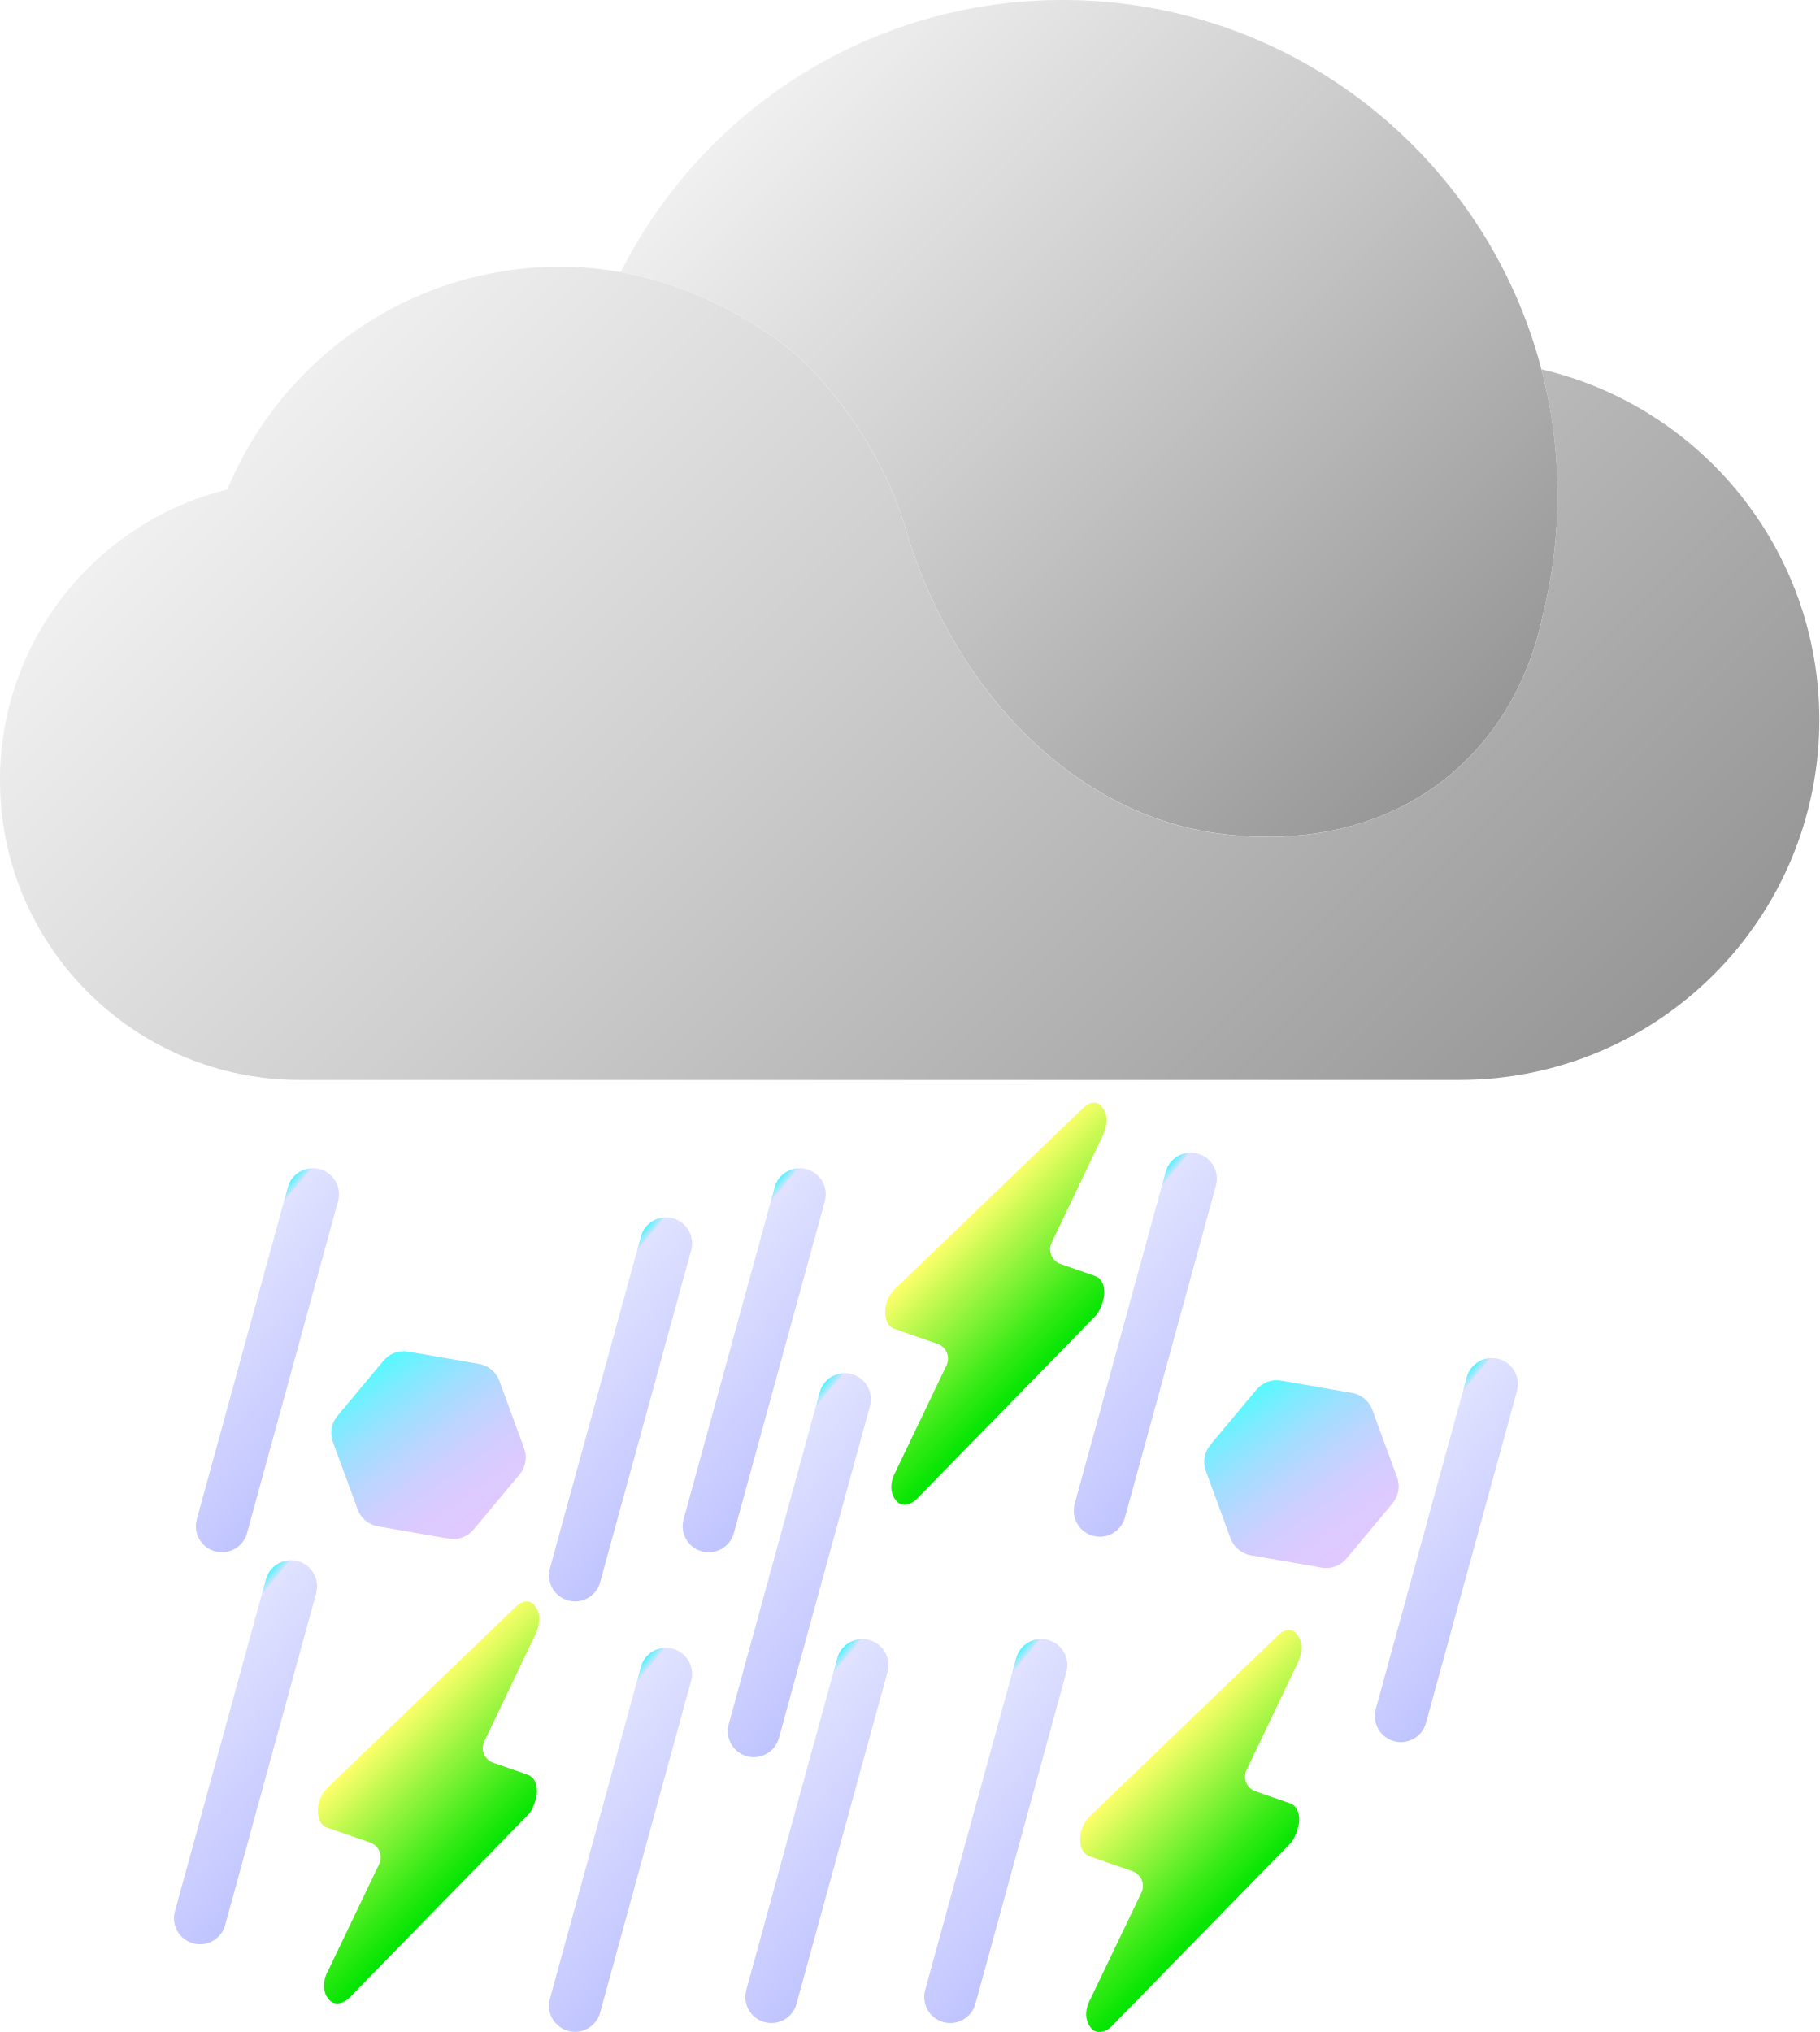
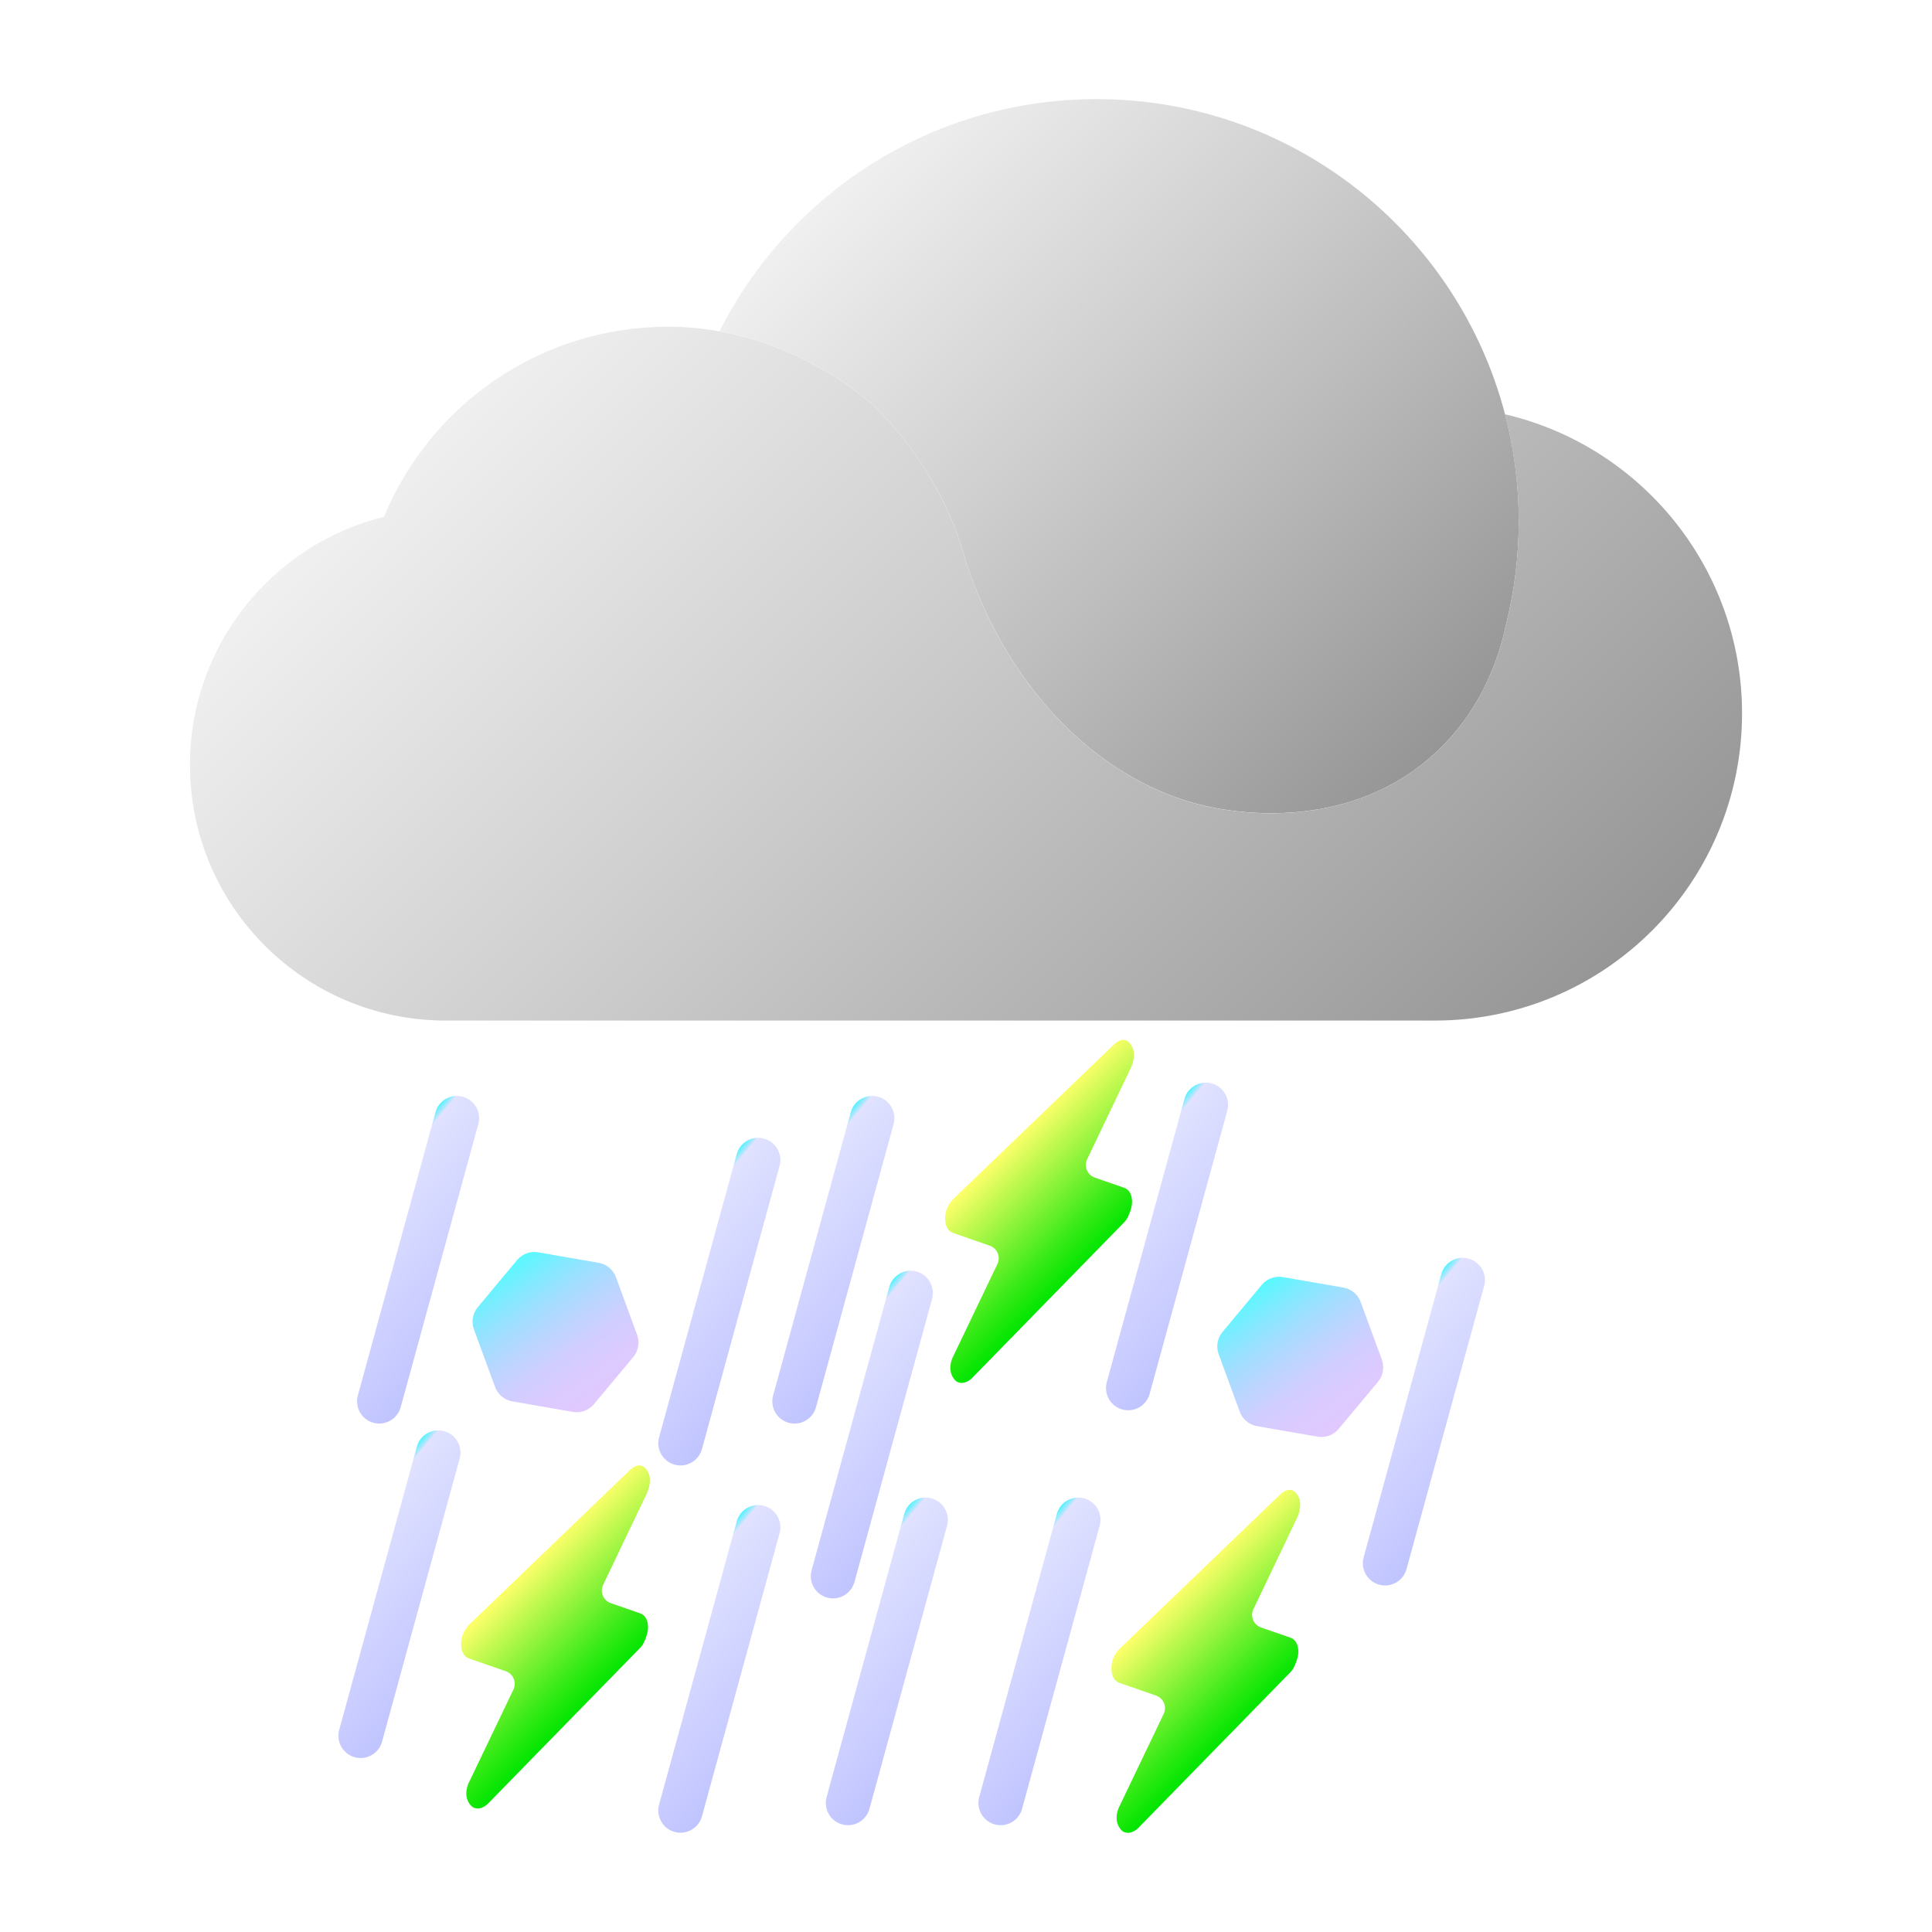
- <svg xmlns="http://www.w3.org/2000/svg" xmlns:xlink="http://www.w3.org/1999/xlink" id="_图层_1" data-name="图层 1" viewBox="0 0 401.68 448.67">
+ <svg xmlns="http://www.w3.org/2000/svg" xmlns:xlink="http://www.w3.org/1999/xlink" id="_图层_1" data-name="图层 1" viewBox="0 0 500 500">
  <defs>
    <style>
      .cls-1 {
        fill: url(#_未命名的渐变_630-2);
      }

      .cls-2 {
        fill: url(#_未命名的渐变_207-9);
      }

      .cls-3 {
        fill: url(#_未命名的渐变_129-2);
      }

      .cls-4 {
        fill: url(#_未命名的渐变_207-5);
      }

      .cls-5 {
        fill: url(#_未命名的渐变_207);
      }

      .cls-6 {
        fill: url(#_未命名的渐变_630);
      }

      .cls-7 {
        fill: url(#_未命名的渐变_207-3);
      }

      .cls-8 {
        fill: url(#_未命名的渐变_207-4);
      }

      .cls-9 {
        fill: url(#_未命名的渐变_207-6);
      }

      .cls-10 {
        fill: url(#_未命名的渐变_251-3);
      }

      .cls-11 {
        fill: url(#_未命名的渐变_129);
      }

      .cls-12 {
        fill: url(#_未命名的渐变_207-7);
      }

      .cls-13 {
        fill: url(#_未命名的渐变_207-10);
      }

      .cls-14 {
        fill: url(#_未命名的渐变_207-2);
      }

      .cls-15 {
        fill: url(#_未命名的渐变_251);
      }

      .cls-16 {
        fill: url(#_未命名的渐变_207-8);
      }

      .cls-17 {
        fill: url(#_未命名的渐变_251-2);
      }
    </style>
-     <linearGradient id="_未命名的渐变_630" data-name="未命名的渐变 630" x1="331.82" y1="159.74" x2="180.72" y2="8.64" gradientUnits="userSpaceOnUse">
+     <linearGradient id="_未命名的渐变_630" data-name="未命名的渐变 630" x1="380.98" y1="185.4" x2="229.88" y2="34.31" gradientUnits="userSpaceOnUse">
      <stop offset="0" stop-color="#969696" />
      <stop offset=".6" stop-color="#cecece" />
      <stop offset="1" stop-color="#f0f0f0" />
    </linearGradient>
-     <linearGradient id="_未命名的渐变_630-2" data-name="未命名的渐变 630" x1="315.78" y1="277.79" x2="91.44" y2="53.45" xlink:href="#_未命名的渐变_630" />
-     <linearGradient id="_未命名的渐变_207" data-name="未命名的渐变 207" x1="181.59" y1="286.47" x2="139.42" y2="271.93" gradientTransform="translate(6.04 88.44) scale(1 .76)" gradientUnits="userSpaceOnUse">
+     <linearGradient id="_未命名的渐变_630-2" data-name="未命名的渐变 630" x1="364.94" y1="303.45" x2="140.6" y2="79.11" xlink:href="#_未命名的渐变_630" />
+     <linearGradient id="_未命名的渐变_207" data-name="未命名的渐变 207" x1="230.75" y1="312.14" x2="188.58" y2="297.59" gradientTransform="translate(6.04 94.63) scale(1 .76)" gradientUnits="userSpaceOnUse">
      <stop offset="0" stop-color="#c0c4ff" />
      <stop offset=".96" stop-color="#e0e2ff" />
      <stop offset=".96" stop-color="#cae4ff" />
      <stop offset=".99" stop-color="#76eeff" />
      <stop offset="1" stop-color="#55f3ff" />
    </linearGradient>
-     <linearGradient id="_未命名的渐变_207-2" data-name="未命名的渐变 207" x1="96.15" y1="435.57" x2="53.99" y2="421.03" gradientTransform="translate(-20.83 61.84) scale(1 .76)" xlink:href="#_未命名的渐变_207" />
-     <linearGradient id="_未命名的渐变_207-3" data-name="未命名的渐变 207" x1="155.99" y1="310.52" x2="113.82" y2="295.97" gradientTransform="translate(2.13 81.03) scale(1 .76)" xlink:href="#_未命名的渐变_207" />
-     <linearGradient id="_未命名的渐变_207-4" data-name="未命名的渐变 207" x1="260.5" y1="399.97" x2="218.33" y2="385.42" gradientTransform="translate(-19.53 106.24) scale(1 .76)" xlink:href="#_未命名的渐变_207" />
-     <linearGradient id="_未命名的渐变_207-5" data-name="未命名的渐变 207" x1="203.15" y1="340.48" x2="160.98" y2="325.93" gradientTransform="translate(-5.56 92.68) scale(1 .76)" xlink:href="#_未命名的渐变_207" />
-     <linearGradient id="_未命名的渐变_207-6" data-name="未命名的渐变 207" x1="263.95" y1="252.02" x2="221.79" y2="237.47" gradientTransform="translate(10.02 111.14) scale(1 .76)" xlink:href="#_未命名的渐变_207" />
-     <linearGradient id="_未命名的渐变_207-7" data-name="未命名的渐变 207" x1="340.05" y1="286.47" x2="297.88" y2="271.93" gradientTransform="translate(.4 130.33) scale(1 .76)" xlink:href="#_未命名的渐变_207" />
-     <linearGradient id="_未命名的渐变_207-8" data-name="未命名的渐变 207" x1="77.92" y1="323.9" x2="35.76" y2="309.36" gradientTransform="translate(2.22 60.03) scale(1 .76)" xlink:href="#_未命名的渐变_207" />
-     <linearGradient id="_未命名的渐变_207-9" data-name="未命名的渐变 207" x1="222.41" y1="413.72" x2="180.25" y2="399.17" gradientTransform="translate(-20.94 95.8) scale(1 .76)" xlink:href="#_未命名的渐变_207" />
-     <linearGradient id="_未命名的渐变_207-10" data-name="未命名的渐变 207" x1="181.11" y1="431.29" x2="138.94" y2="416.74" gradientTransform="translate(-23 84.41) scale(1 .76)" xlink:href="#_未命名的渐变_207" />
-     <linearGradient id="_未命名的渐变_251" data-name="未命名的渐变 251" x1="207.44" y1="274.73" x2="233.05" y2="300.34" gradientUnits="userSpaceOnUse">
+     <linearGradient id="_未命名的渐变_207-2" data-name="未命名的渐变 207" x1="145.31" y1="461.24" x2="103.15" y2="446.69" gradientTransform="translate(-20.83 68.02) scale(1 .76)" xlink:href="#_未命名的渐变_207" />
+     <linearGradient id="_未命名的渐变_207-3" data-name="未命名的渐变 207" x1="205.15" y1="336.18" x2="162.98" y2="321.63" gradientTransform="translate(2.13 87.21) scale(1 .76)" xlink:href="#_未命名的渐变_207" />
+     <linearGradient id="_未命名的渐变_207-4" data-name="未命名的渐变 207" x1="309.66" y1="425.63" x2="267.49" y2="411.08" gradientTransform="translate(-19.53 112.42) scale(1 .76)" xlink:href="#_未命名的渐变_207" />
+     <linearGradient id="_未命名的渐变_207-5" data-name="未命名的渐变 207" x1="252.31" y1="366.14" x2="210.14" y2="351.59" gradientTransform="translate(-5.56 98.87) scale(1 .76)" xlink:href="#_未命名的渐变_207" />
+     <linearGradient id="_未命名的渐变_207-6" data-name="未命名的渐变 207" x1="313.11" y1="277.68" x2="270.95" y2="263.13" gradientTransform="translate(10.02 117.33) scale(1 .76)" xlink:href="#_未命名的渐变_207" />
+     <linearGradient id="_未命名的渐变_207-7" data-name="未命名的渐变 207" x1="389.21" y1="312.14" x2="347.04" y2="297.59" gradientTransform="translate(.4 136.51) scale(1 .76)" xlink:href="#_未命名的渐变_207" />
+     <linearGradient id="_未命名的渐变_207-8" data-name="未命名的渐变 207" x1="127.08" y1="349.57" x2="84.92" y2="335.02" gradientTransform="translate(2.22 66.22) scale(1 .76)" xlink:href="#_未命名的渐变_207" />
+     <linearGradient id="_未命名的渐变_207-9" data-name="未命名的渐变 207" x1="271.57" y1="439.38" x2="229.41" y2="424.83" gradientTransform="translate(-20.94 101.98) scale(1 .76)" xlink:href="#_未命名的渐变_207" />
+     <linearGradient id="_未命名的渐变_207-10" data-name="未命名的渐变 207" x1="230.27" y1="456.95" x2="188.1" y2="442.4" gradientTransform="translate(-23 90.59) scale(1 .76)" xlink:href="#_未命名的渐变_207" />
+     <linearGradient id="_未命名的渐变_251" data-name="未命名的渐变 251" x1="256.6" y1="300.39" x2="282.21" y2="326" gradientUnits="userSpaceOnUse">
      <stop offset="0" stop-color="#ffff6b" />
      <stop offset=".25" stop-color="#bcf84e" />
      <stop offset=".77" stop-color="#35ea16" />
      <stop offset="1" stop-color="#00e500" />
    </linearGradient>
-     <linearGradient id="_未命名的渐变_251-2" data-name="未命名的渐变 251" x1="82.18" y1="384.85" x2="107.79" y2="410.46" xlink:href="#_未命名的渐变_251" />
-     <linearGradient id="_未命名的渐变_251-3" data-name="未命名的渐变 251" x1="250.47" y1="391.16" x2="276.08" y2="416.77" xlink:href="#_未命名的渐变_251" />
-     <linearGradient id="_未命名的渐变_129" data-name="未命名的渐变 129" x1="307.55" y1="312.81" x2="277.61" y2="282.88" gradientTransform="translate(50.03 -18.01) rotate(9.85)" gradientUnits="userSpaceOnUse">
+     <linearGradient id="_未命名的渐变_251-2" data-name="未命名的渐变 251" x1="131.34" y1="410.51" x2="156.95" y2="436.12" xlink:href="#_未命名的渐变_251" />
+     <linearGradient id="_未命名的渐变_251-3" data-name="未命名的渐变 251" x1="299.63" y1="416.82" x2="325.24" y2="442.43" xlink:href="#_未命名的渐变_251" />
+     <linearGradient id="_未命名的渐变_129" data-name="未命名的渐变 129" x1="356.71" y1="338.47" x2="326.77" y2="308.54" gradientTransform="translate(55.15 -26.05) rotate(9.85)" gradientUnits="userSpaceOnUse">
      <stop offset="0" stop-color="#e0c9ff" />
      <stop offset=".18" stop-color="#dccaff" />
      <stop offset=".35" stop-color="#d0ceff" />
      <stop offset=".51" stop-color="#bcd5ff" />
      <stop offset=".68" stop-color="#a1deff" />
      <stop offset=".85" stop-color="#7eebff" />
      <stop offset="1" stop-color="#57f9ff" />
    </linearGradient>
-     <linearGradient id="_未命名的渐变_129-2" data-name="未命名的渐变 129" x1="116.57" y1="339.48" x2="86.63" y2="309.54" xlink:href="#_未命名的渐变_129" />
+     <linearGradient id="_未命名的渐变_129-2" data-name="未命名的渐变 129" x1="165.73" y1="365.14" x2="135.79" y2="335.2" xlink:href="#_未命名的渐变_129" />
  </defs>
  <g>
-     <path class="cls-6" d="M343.89,109.25c0,9.19-1.14,18.12-3.28,26.64,0,.03-.01,.05-.03,.09-.62,3.03-1.89,8.2-4.59,14.12-2.92,6.42-7.5,13.69-14.75,20.05-10.58,9.3-22.57,12.9-32.52,14.1-7.84,.95-14.41,.42-18,0-.71-.09-1.3-.16-1.77-.23-8.56-1.13-16.8-3.95-24.47-8.21-19.64-10.9-35.53-31.18-43.74-56.39-6.28-23.76-22.43-38.9-24.44-40.68-3.39-3-18.03-14.84-39.26-18.66C155.01,24.44,191.96,0,234.62,0c50.76,0,93.44,34.61,105.7,81.53,2.33,8.85,3.56,18.15,3.56,27.73Z" />
-     <path class="cls-1" d="M401.68,158.94c0,43.92-35.59,79.51-79.51,79.51H66.18C29.63,238.45,0,208.82,0,172.28c0-31.03,21.38-57.08,50.21-64.21,11.91-28.86,40.33-49.18,73.51-49.18,4.67,0,9.12,.44,13.31,1.21,21.23,3.82,35.87,15.66,39.26,18.66,2.01,1.78,18.16,16.92,24.44,40.68,8.21,25.21,24.11,45.49,43.74,56.39,7.67,4.26,15.91,7.09,24.47,8.21,.47,.07,1.06,.13,1.77,.23,3.59,.42,10.17,.95,18,0,9.95-1.21,21.94-4.81,32.52-14.1,7.25-6.36,11.83-13.63,14.75-20.05,2.71-5.92,3.98-11.09,4.59-14.12,.01-.04,.03-.07,.03-.09,2.14-8.52,3.28-17.45,3.28-26.64s-1.23-18.87-3.56-27.73c35.17,8.2,61.36,39.75,61.36,77.42Z" />
+     <path class="cls-6" d="M393.05,134.92c0,9.19-1.14,18.12-3.28,26.64,0,.03-.01,.05-.03,.09-.62,3.03-1.89,8.2-4.59,14.12-2.92,6.42-7.5,13.69-14.75,20.05-10.58,9.3-22.57,12.9-32.52,14.1-7.84,.95-14.41,.42-18,0-.71-.09-1.3-.16-1.77-.23-8.56-1.13-16.8-3.95-24.47-8.21-19.64-10.9-35.53-31.18-43.74-56.39-6.28-23.76-22.43-38.9-24.44-40.68-3.39-3-18.03-14.84-39.26-18.66,17.97-35.65,54.93-60.1,97.59-60.1,50.76,0,93.44,34.61,105.7,81.53,2.33,8.85,3.56,18.15,3.56,27.73Z" />
+     <path class="cls-1" d="M450.84,184.61c0,43.92-35.59,79.51-79.51,79.51H115.34c-36.55,0-66.18-29.63-66.18-66.17,0-31.03,21.38-57.08,50.21-64.21,11.91-28.86,40.33-49.18,73.51-49.18,4.67,0,9.12,.44,13.31,1.21,21.23,3.82,35.87,15.66,39.26,18.66,2.01,1.78,18.16,16.92,24.44,40.68,8.21,25.21,24.11,45.49,43.74,56.39,7.67,4.26,15.91,7.09,24.47,8.21,.47,.07,1.06,.13,1.77,.23,3.59,.42,10.17,.95,18,0,9.95-1.21,21.94-4.81,32.52-14.1,7.25-6.36,11.83-13.63,14.75-20.05,2.71-5.92,3.98-11.09,4.59-14.12,.01-.04,.03-.07,.03-.09,2.14-8.52,3.28-17.45,3.28-26.64s-1.23-18.87-3.56-27.73c35.17,8.2,61.36,39.75,61.36,77.42Z" />
  </g>
  <g>
-     <rect class="cls-5" x="160.79" y="256.6" width="11.5" height="87.5" rx="5.75" ry="5.75" transform="translate(85.31 -33.34) rotate(15.33)" />
-     <rect class="cls-14" x="48.49" y="343.16" width="11.5" height="87.5" rx="5.75" ry="5.75" transform="translate(104.19 -.58) rotate(15.33)" />
-     <rect class="cls-7" x="131.28" y="267.44" width="11.5" height="87.5" rx="5.75" ry="5.75" transform="translate(87.12 -25.15) rotate(15.33)" />
-     <rect class="cls-8" x="214.13" y="360.54" width="11.5" height="87.5" rx="5.75" ry="5.75" transform="translate(114.68 -43.74) rotate(15.33)" />
-     <rect class="cls-4" x="170.75" y="301.83" width="11.5" height="87.5" rx="5.75" ry="5.75" transform="translate(97.62 -34.36) rotate(15.33)" />
-     <rect class="cls-9" x="247.14" y="253.15" width="11.5" height="87.5" rx="5.75" ry="5.75" transform="translate(87.47 -56.28) rotate(15.33)" />
-     <rect class="cls-12" x="313.62" y="298.49" width="11.5" height="87.5" rx="5.75" ry="5.75" transform="translate(101.81 -72.24) rotate(15.33)" />
-     <rect class="cls-16" x="53.31" y="256.6" width="11.5" height="87.5" rx="5.75" ry="5.75" transform="translate(81.49 -4.93) rotate(15.33)" />
-     <rect class="cls-2" x="174.64" y="360.54" width="11.5" height="87.5" rx="5.75" ry="5.75" transform="translate(113.27 -33.3) rotate(15.33)" />
-     <rect class="cls-13" x="131.28" y="362.48" width="11.5" height="87.5" rx="5.75" ry="5.75" transform="translate(112.24 -21.77) rotate(15.33)" />
-     <path class="cls-15" d="M239.09,244.69l-.08,.08-41.56,39.95c-1.23,1.26-2.04,3.08-2.01,4.96l.02,.39c.07,1.74,.83,2.94,2.01,3.35l9.52,3.3c1.94,.67,2.87,2.89,1.98,4.75l-11.27,23.54-.14,.26c-1.07,2.09-1,4.27-.03,5.64l.13,.16,.02,.05c.26,.4,.59,.7,.97,.88l.24,.1c.95,.33,2.02,.07,3.05-.71,.14-.11,.28-.23,.42-.37l39.46-40.4c.33-.34,.63-.76,.86-1.23,.52-1.03,.88-2.08,1.06-3.15,.05-.27,.07-.54,.07-.81v-.35c-.08-1.72-.83-2.92-2.01-3.33l-7.63-2.65c-1.94-.68-2.87-2.89-1.98-4.75l11.36-23.75c.09-.19,.17-.38,.24-.58l.11-.32c.6-1.93,.54-3.8-.36-4.94l-.06-.07-.05-.09c-.98-1.58-2.74-1.48-4.35,.09h0Z" />
-     <path class="cls-17" d="M113.83,354.81l-.08,.08-41.56,39.95c-1.23,1.26-2.04,3.08-2.01,4.96l.02,.39c.07,1.74,.83,2.94,2.01,3.35l9.52,3.3c1.94,.67,2.87,2.89,1.98,4.75l-11.27,23.54-.14,.26c-1.07,2.09-1,4.27-.03,5.64l.13,.16,.02,.05c.26,.4,.59,.7,.97,.88l.24,.1c.95,.33,2.02,.07,3.05-.71,.14-.11,.28-.23,.42-.37l39.46-40.4c.33-.34,.63-.76,.86-1.23,.52-1.03,.88-2.08,1.06-3.15,.05-.27,.07-.54,.07-.81v-.35c-.08-1.72-.83-2.92-2.01-3.33l-7.63-2.65c-1.94-.68-2.87-2.89-1.98-4.75l11.36-23.75c.09-.19,.17-.38,.24-.58l.11-.32c.6-1.93,.54-3.8-.36-4.94l-.06-.07-.05-.09c-.98-1.58-2.74-1.48-4.35,.09h0Z" />
-     <path class="cls-10" d="M282.12,361.12l-.08,.08-41.56,39.95c-1.23,1.26-2.04,3.08-2.01,4.96l.02,.39c.07,1.74,.83,2.94,2.01,3.35l9.52,3.3c1.94,.67,2.87,2.89,1.98,4.75l-11.27,23.54-.14,.26c-1.07,2.09-1,4.27-.03,5.64l.13,.16,.02,.05c.26,.4,.59,.7,.97,.88l.24,.1c.95,.33,2.02,.07,3.05-.71,.14-.11,.28-.23,.42-.37l39.46-40.4c.33-.34,.63-.76,.86-1.23,.52-1.03,.88-2.08,1.06-3.15,.05-.27,.07-.54,.07-.81v-.35c-.08-1.72-.83-2.92-2.01-3.33l-7.63-2.65c-1.94-.68-2.87-2.89-1.98-4.75l11.36-23.75c.09-.19,.17-.38,.24-.58l.11-.32c.6-1.93,.54-3.8-.36-4.94l-.06-.07-.05-.09c-.98-1.58-2.74-1.48-4.35,.09h0Z" />
-     <path class="cls-11" d="M298.52,307.56l-15.66-2.72c-2.05-.36-4.13,.41-5.46,2l-10.18,12.2c-1.33,1.6-1.71,3.78-1,5.73l5.47,14.92c.72,1.95,2.42,3.37,4.47,3.73l15.66,2.72c2.05,.36,4.13-.41,5.46-2l10.18-12.2c1.33-1.6,1.71-3.78,1-5.73l-5.47-14.92c-.72-1.95-2.42-3.37-4.47-3.73Z" />
-     <path class="cls-3" d="M105.79,301.16l-15.66-2.72c-2.05-.36-4.13,.41-5.46,2l-10.18,12.2c-1.33,1.6-1.71,3.78-1,5.73l5.47,14.92c.72,1.95,2.42,3.37,4.47,3.73l15.66,2.72c2.05,.36,4.13-.41,5.46-2l10.18-12.2c1.33-1.6,1.71-3.78,1-5.73l-5.47-14.92c-.72-1.95-2.42-3.37-4.47-3.73Z" />
+     <rect class="cls-5" x="209.95" y="282.27" width="11.5" height="87.5" rx="5.75" ry="5.75" transform="translate(93.84 -45.42) rotate(15.33)" />
+     <rect class="cls-14" x="97.65" y="368.83" width="11.5" height="87.5" rx="5.75" ry="5.75" transform="translate(112.73 -12.66) rotate(15.33)" />
+     <rect class="cls-7" x="180.44" y="293.1" width="11.5" height="87.5" rx="5.75" ry="5.75" transform="translate(95.65 -37.23) rotate(15.33)" />
+     <rect class="cls-8" x="263.29" y="386.2" width="11.5" height="87.5" rx="5.75" ry="5.75" transform="translate(123.21 -55.82) rotate(15.33)" />
+     <rect class="cls-4" x="219.91" y="327.5" width="11.5" height="87.5" rx="5.75" ry="5.75" transform="translate(106.15 -46.44) rotate(15.33)" />
+     <rect class="cls-9" x="296.3" y="278.81" width="11.5" height="87.5" rx="5.75" ry="5.75" transform="translate(96 -68.36) rotate(15.33)" />
+     <rect class="cls-12" x="362.78" y="324.15" width="11.5" height="87.5" rx="5.75" ry="5.75" transform="translate(110.35 -84.32) rotate(15.33)" />
+     <rect class="cls-16" x="102.47" y="282.27" width="11.5" height="87.5" rx="5.75" ry="5.75" transform="translate(90.02 -17.01) rotate(15.33)" />
+     <rect class="cls-2" x="223.8" y="386.2" width="11.5" height="87.5" rx="5.75" ry="5.75" transform="translate(121.8 -45.38) rotate(15.33)" />
+     <rect class="cls-13" x="180.44" y="388.15" width="11.5" height="87.5" rx="5.75" ry="5.75" transform="translate(120.78 -33.85) rotate(15.33)" />
+     <path class="cls-15" d="M288.25,270.35l-.08,.08-41.56,39.95c-1.23,1.26-2.04,3.08-2.01,4.96l.02,.39c.07,1.74,.83,2.94,2.01,3.35l9.52,3.3c1.94,.67,2.87,2.89,1.98,4.75l-11.27,23.54-.14,.26c-1.07,2.09-1,4.27-.03,5.64l.13,.16,.02,.05c.26,.4,.59,.7,.97,.88l.24,.1c.95,.33,2.02,.07,3.05-.71,.14-.11,.28-.23,.42-.37l39.46-40.4c.33-.34,.63-.76,.86-1.23,.52-1.03,.88-2.08,1.06-3.15,.05-.27,.07-.54,.07-.81v-.35c-.08-1.72-.83-2.92-2.01-3.33l-7.63-2.65c-1.94-.68-2.87-2.89-1.98-4.75l11.36-23.75c.09-.19,.17-.38,.24-.58l.11-.32c.6-1.93,.54-3.8-.36-4.94l-.06-.07-.05-.09c-.98-1.58-2.74-1.48-4.35,.09h0Z" />
+     <path class="cls-17" d="M162.99,380.48l-.08,.08-41.56,39.95c-1.23,1.26-2.04,3.08-2.01,4.96l.02,.39c.07,1.74,.83,2.94,2.01,3.35l9.52,3.3c1.94,.67,2.87,2.89,1.98,4.75l-11.27,23.54-.14,.26c-1.07,2.09-1,4.27-.03,5.64l.13,.16,.02,.05c.26,.4,.59,.7,.97,.88l.24,.1c.95,.33,2.02,.07,3.05-.71,.14-.11,.28-.23,.42-.37l39.46-40.4c.33-.34,.63-.76,.86-1.23,.52-1.03,.88-2.08,1.06-3.15,.05-.27,.07-.54,.07-.81v-.35c-.08-1.72-.83-2.92-2.01-3.33l-7.63-2.65c-1.94-.68-2.87-2.89-1.98-4.75l11.36-23.75c.09-.19,.17-.38,.24-.58l.11-.32c.6-1.93,.54-3.8-.36-4.94l-.06-.07-.05-.09c-.98-1.58-2.74-1.48-4.35,.09h0Z" />
+     <path class="cls-10" d="M331.28,386.78l-.08,.08-41.56,39.95c-1.23,1.26-2.04,3.08-2.01,4.96l.02,.39c.07,1.74,.83,2.94,2.01,3.35l9.52,3.3c1.94,.67,2.87,2.89,1.98,4.75l-11.27,23.54-.14,.26c-1.07,2.09-1,4.27-.03,5.64l.13,.16,.02,.05c.26,.4,.59,.7,.97,.88l.24,.1c.95,.33,2.02,.07,3.05-.71,.14-.11,.28-.23,.42-.37l39.46-40.4c.33-.34,.63-.76,.86-1.23,.52-1.03,.88-2.08,1.06-3.15,.05-.27,.07-.54,.07-.81v-.35c-.08-1.72-.83-2.92-2.01-3.33l-7.63-2.65c-1.94-.68-2.87-2.89-1.98-4.75l11.36-23.75c.09-.19,.17-.38,.24-.58l.11-.32c.6-1.93,.54-3.8-.36-4.94l-.06-.07-.05-.09c-.98-1.58-2.74-1.48-4.35,.09h0Z" />
+     <path class="cls-11" d="M347.68,333.23l-15.66-2.72c-2.05-.36-4.13,.41-5.46,2l-10.18,12.2c-1.33,1.6-1.71,3.78-1,5.73l5.47,14.92c.72,1.95,2.42,3.37,4.47,3.73l15.66,2.72c2.05,.36,4.13-.41,5.46-2l10.18-12.2c1.33-1.6,1.71-3.78,1-5.73l-5.47-14.92c-.72-1.95-2.42-3.37-4.47-3.73Z" />
+     <path class="cls-3" d="M154.95,326.82l-15.66-2.72c-2.05-.36-4.13,.41-5.46,2l-10.18,12.2c-1.33,1.6-1.71,3.78-1,5.73l5.47,14.92c.72,1.95,2.42,3.37,4.47,3.73l15.66,2.72c2.05,.36,4.13-.41,5.46-2l10.18-12.2c1.33-1.6,1.71-3.78,1-5.73l-5.47-14.92c-.72-1.95-2.42-3.37-4.47-3.73Z" />
  </g>
</svg>
